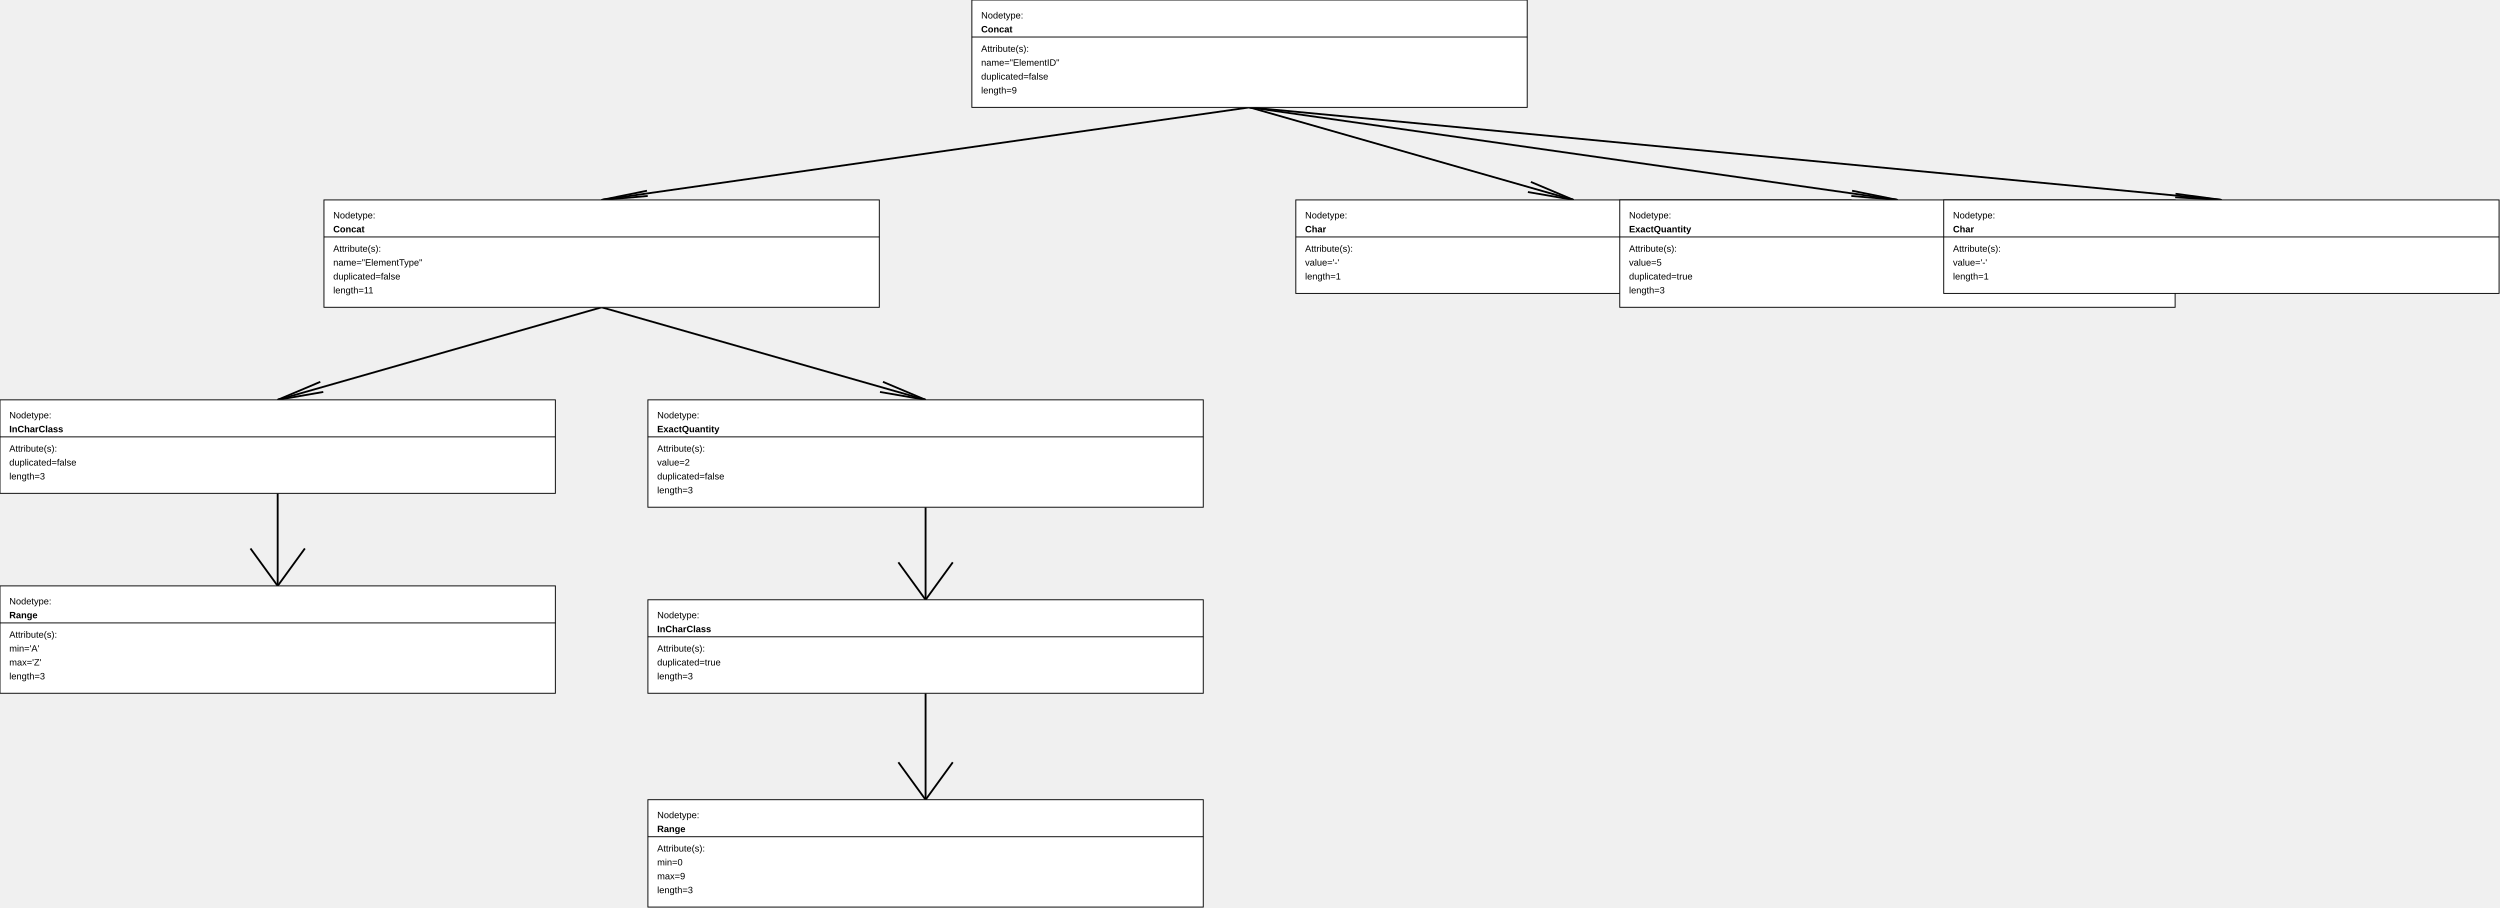
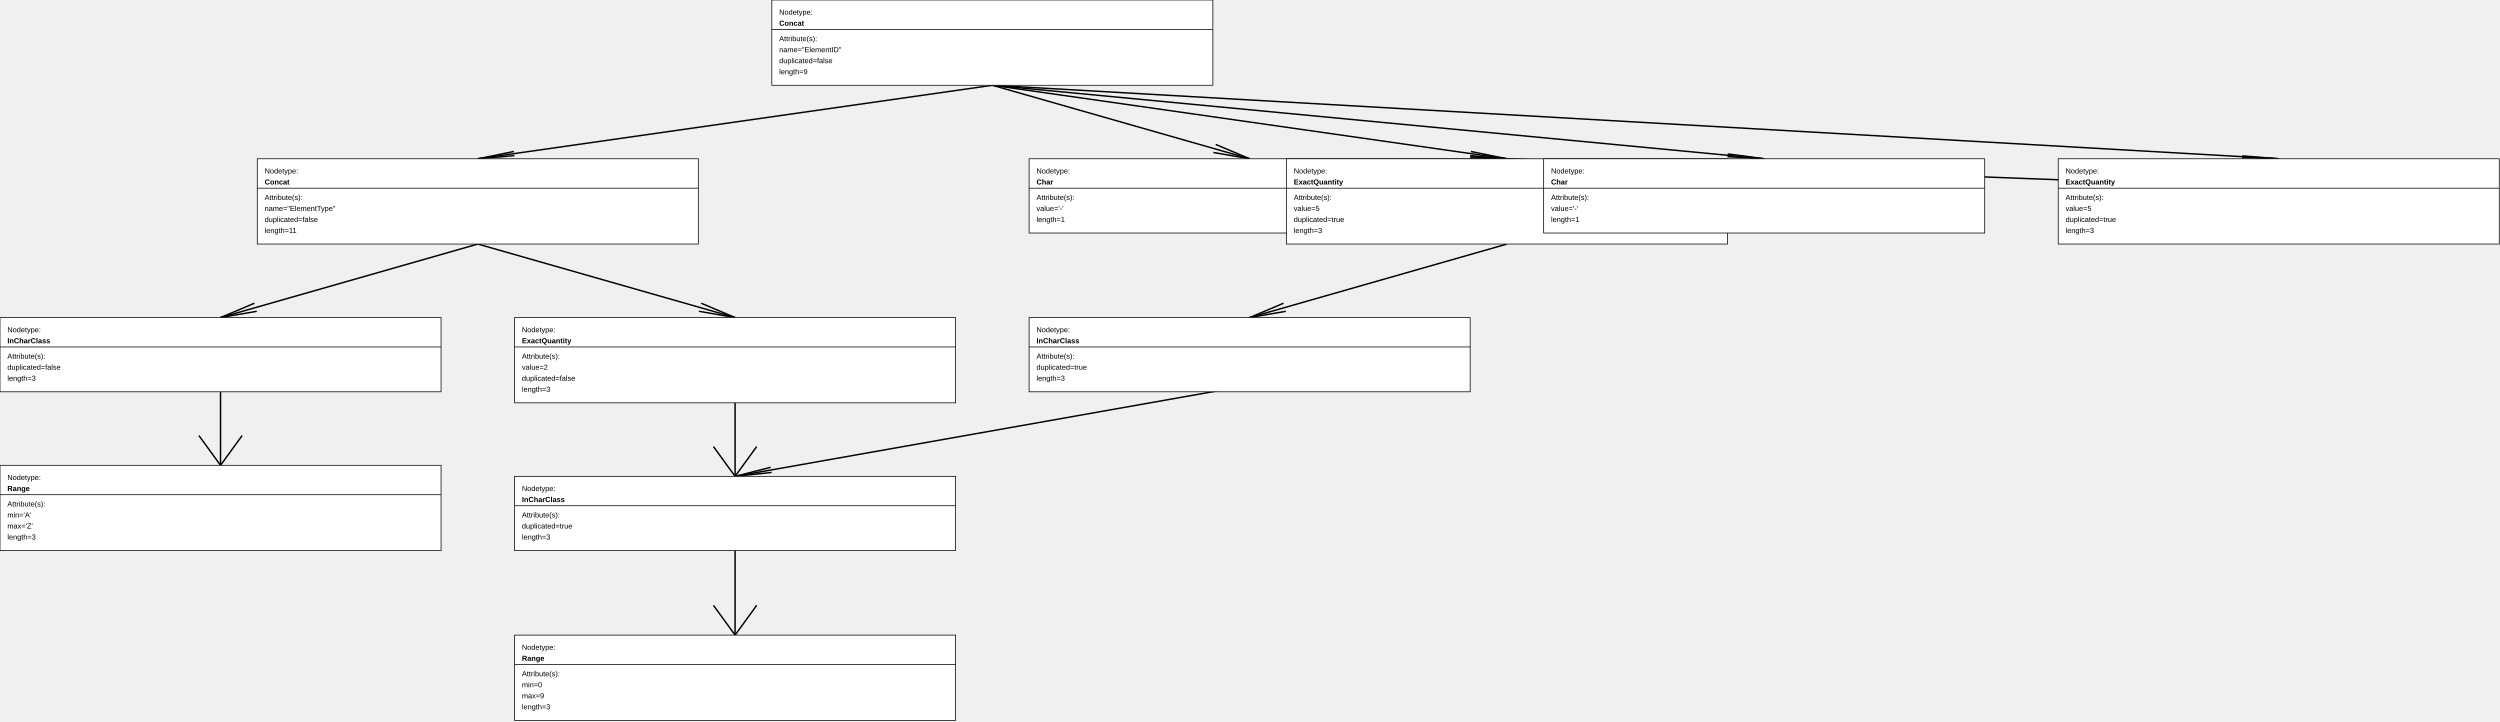
<svg xmlns="http://www.w3.org/2000/svg" version="1.1">
  <line y1="116" x2="650" style="stroke:black; stroke-width:2; " x1="1350" y2="216" />
  <line y1="206.067" x2="650.0" style="stroke:black; stroke-width:2; " x1="699.003" y2="216.0" />
  <line y1="211.72" x2="650.0" style="stroke:black; stroke-width:2; " x1="699.816" y2="216.0" />
  <line y1="116" x2="1700" style="stroke:black; stroke-width:2; " x1="1350" y2="216" />
  <line y1="196.529" x2="1700.0" style="stroke:black; stroke-width:2; " x1="1653.947" y2="216.0" />
  <line y1="207.47" x2="1700.0" style="stroke:black; stroke-width:2; " x1="1650.733" y2="216.0" />
  <line y1="116" x2="2050" style="stroke:black; stroke-width:2; " x1="1350" y2="216" />
  <line y1="206.067" x2="2050.0" style="stroke:black; stroke-width:2; " x1="2000.997" y2="216.0" />
  <line y1="211.72" x2="2050.0" style="stroke:black; stroke-width:2; " x1="2000.184" y2="216.0" />
  <line y1="116" x2="2400" style="stroke:black; stroke-width:2; " x1="1350" y2="216" />
  <line y1="209.353" x2="2400.0" style="stroke:black; stroke-width:2; " x1="2350.444" y2="216.0" />
  <line y1="213.144" x2="2400.0" style="stroke:black; stroke-width:2; " x1="2350.082" y2="216.0" />
+   <line y1="116" x2="3100" style="stroke:black; stroke-width:2; " x1="1350" y2="216" />
+   <line y1="212.004" x2="3100.0" style="stroke:black; stroke-width:2; " x1="3050.16" y2="216.0" />
+   <line y1="214.286" x2="3100.0" style="stroke:black; stroke-width:2; " x1="3050.029" y2="216.0" />
+   <line y1="256" x2="2050" style="stroke:black; stroke-width:2; " x1="3100" y2="216" />
+   <line y1="213.335" x2="2050.0" style="stroke:black; stroke-width:2; " x1="2000.071" y2="216.0" />
+   <line y1="214.857" x2="2050.0" style="stroke:black; stroke-width:2; " x1="2000.013" y2="216.0" />
  <line y1="332" x2="300" style="stroke:black; stroke-width:2; " x1="650" y2="432" />
  <line y1="412.529" x2="300.0" style="stroke:black; stroke-width:2; " x1="346.053" y2="432.0" />
  <line y1="423.47" x2="300.0" style="stroke:black; stroke-width:2; " x1="349.267" y2="432.0" />
  <line y1="332" x2="1000" style="stroke:black; stroke-width:2; " x1="650" y2="432" />
  <line y1="412.529" x2="1000.0" style="stroke:black; stroke-width:2; " x1="953.947" y2="432.0" />
  <line y1="423.47" x2="1000.0" style="stroke:black; stroke-width:2; " x1="950.733" y2="432.0" />
+   <line y1="332" x2="1700" style="stroke:black; stroke-width:2; " x1="2050" y2="432" />
+   <line y1="412.529" x2="1700.0" style="stroke:black; stroke-width:2; " x1="1746.053" y2="432.0" />
+   <line y1="423.47" x2="1700.0" style="stroke:black; stroke-width:2; " x1="1749.267" y2="432.0" />
+   <line y1="524" x2="1000" style="stroke:black; stroke-width:2; " x1="1700" y2="648" />
+   <line y1="635.727" x2="1000.0" style="stroke:black; stroke-width:2; " x1="1048.47" y2="648.0" />
+   <line y1="642.696" x2="1000.0" style="stroke:black; stroke-width:2; " x1="1049.718" y2="648.0" />
  <line y1="533" x2="300" style="stroke:black; stroke-width:2; " x1="300" y2="633" />
  <line y1="592.545" x2="300.0" style="stroke:black; stroke-width:2; " x1="329.384" y2="633.0" />
  <line y1="592.551" x2="300.0" style="stroke:black; stroke-width:2; " x1="270.608" y2="633.0" />
  <line y1="548" x2="1000" style="stroke:black; stroke-width:2; " x1="1000" y2="648" />
  <line y1="607.545" x2="1000.0" style="stroke:black; stroke-width:2; " x1="1029.384" y2="648.0" />
  <line y1="607.551" x2="1000.0" style="stroke:black; stroke-width:2; " x1="970.608" y2="648.0" />
  <line y1="749" x2="1000" style="stroke:black; stroke-width:2; " x1="1000" y2="864" />
  <line y1="823.545" x2="1000.0" style="stroke:black; stroke-width:2; " x1="1029.384" y2="864.0" />
  <line y1="823.551" x2="1000.0" style="stroke:black; stroke-width:2; " x1="970.608" y2="864.0" />
  <g style="font-size:10px; font-family:Arial; ">
    <rect style="stroke:black; stroke-width:1; fill:white; " height="116" width="600" y="0" x="1050" />
    <text y="20" x="1060">
      <tspan style="color: #7;">
Nodetype:</tspan>
    </text>
    <text y="35" x="1060">
      <tspan style="font-weight: bold; color: #7;">
Concat</tspan>
    </text>
    <line y1="40" x2="1650" style="stroke:black; stroke-width:1; " x1="1050" y2="40" />
    <text y="56" x="1060">
      <tspan style="color: #7;">
Attribute(s):</tspan>
    </text>
    <text y="71" x="1060">
      <tspan style="color: #7;">
name="ElementID"</tspan>
    </text>
    <text y="86" x="1060">
      <tspan style="color: #7;">
duplicated=false</tspan>
    </text>
    <text y="101" x="1060">
      <tspan style="color: #7;">
length=9</tspan>
    </text>
  </g>
  <g style="font-size:10px; font-family:Arial; ">
    <rect style="stroke:black; stroke-width:1; fill:white; " height="116" width="600" y="216" x="350" />
    <text y="236" x="360">
      <tspan style="color: #7;">
Nodetype:</tspan>
    </text>
    <text y="251" x="360">
      <tspan style="font-weight: bold; color: #7;">
Concat</tspan>
    </text>
    <line y1="256" x2="950" style="stroke:black; stroke-width:1; " x1="350" y2="256" />
    <text y="272" x="360">
      <tspan style="color: #7;">
Attribute(s):</tspan>
    </text>
    <text y="287" x="360">
      <tspan style="color: #7;">
name="ElementType"</tspan>
    </text>
    <text y="302" x="360">
      <tspan style="color: #7;">
duplicated=false</tspan>
    </text>
    <text y="317" x="360">
      <tspan style="color: #7;">
length=11</tspan>
    </text>
  </g>
  <g style="font-size:10px; font-family:Arial; ">
    <rect style="stroke:black; stroke-width:1; fill:white; " height="101" width="600" y="216" x="1400" />
    <text y="236" x="1410">
      <tspan style="color: #7;">
Nodetype:</tspan>
    </text>
    <text y="251" x="1410">
      <tspan style="font-weight: bold; color: #7;">
Char</tspan>
    </text>
    <line y1="256" x2="2000" style="stroke:black; stroke-width:1; " x1="1400" y2="256" />
    <text y="272" x="1410">
      <tspan style="color: #7;">
Attribute(s):</tspan>
    </text>
    <text y="287" x="1410">
      <tspan style="color: #7;">
value='-'</tspan>
    </text>
    <text y="302" x="1410">
      <tspan style="color: #7;">
length=1</tspan>
    </text>
  </g>
  <g style="font-size:10px; font-family:Arial; ">
    <rect style="stroke:black; stroke-width:1; fill:white; " height="116" width="600" y="216" x="1750" />
    <text y="236" x="1760">
      <tspan style="color: #7;">
Nodetype:</tspan>
    </text>
    <text y="251" x="1760">
      <tspan style="font-weight: bold; color: #7;">
ExactQuantity</tspan>
    </text>
    <line y1="256" x2="2350" style="stroke:black; stroke-width:1; " x1="1750" y2="256" />
    <text y="272" x="1760">
      <tspan style="color: #7;">
Attribute(s):</tspan>
    </text>
    <text y="287" x="1760">
      <tspan style="color: #7;">
value=5</tspan>
    </text>
    <text y="302" x="1760">
      <tspan style="color: #7;">
duplicated=true</tspan>
    </text>
    <text y="317" x="1760">
      <tspan style="color: #7;">
length=3</tspan>
    </text>
  </g>
  <g style="font-size:10px; font-family:Arial; ">
    <rect style="stroke:black; stroke-width:1; fill:white; " height="101" width="600" y="216" x="2100" />
    <text y="236" x="2110">
      <tspan style="color: #7;">
Nodetype:</tspan>
    </text>
    <text y="251" x="2110">
      <tspan style="font-weight: bold; color: #7;">
Char</tspan>
    </text>
    <line y1="256" x2="2700" style="stroke:black; stroke-width:1; " x1="2100" y2="256" />
    <text y="272" x="2110">
      <tspan style="color: #7;">
Attribute(s):</tspan>
    </text>
    <text y="287" x="2110">
      <tspan style="color: #7;">
value='-'</tspan>
    </text>
    <text y="302" x="2110">
      <tspan style="color: #7;">
length=1</tspan>
    </text>
  </g>
  <g style="font-size:10px; font-family:Arial; ">
+     <rect style="stroke:black; stroke-width:1; fill:white; " height="116" width="600" y="216" x="2800" />
+     <text y="236" x="2810">
+       <tspan style="color: #7;">
+ Nodetype:</tspan>
+     </text>
+     <text y="251" x="2810">
+       <tspan style="font-weight: bold; color: #7;">
+ ExactQuantity</tspan>
+     </text>
+     <line y1="256" x2="3400" style="stroke:black; stroke-width:1; " x1="2800" y2="256" />
+     <text y="272" x="2810">
+       <tspan style="color: #7;">
+ Attribute(s):</tspan>
+     </text>
+     <text y="287" x="2810">
+       <tspan style="color: #7;">
+ value=5</tspan>
+     </text>
+     <text y="302" x="2810">
+       <tspan style="color: #7;">
+ duplicated=true</tspan>
+     </text>
+     <text y="317" x="2810">
+       <tspan style="color: #7;">
+ length=3</tspan>
+     </text>
+   </g>
+   <g style="font-size:10px; font-family:Arial; ">
    <rect style="stroke:black; stroke-width:1; fill:white; " height="101" width="600" y="432" x="0" />
    <text y="452" x="10">
      <tspan style="color: #7;">
Nodetype:</tspan>
    </text>
    <text y="467" x="10">
      <tspan style="font-weight: bold; color: #7;">
InCharClass</tspan>
    </text>
    <line y1="472" x2="600" style="stroke:black; stroke-width:1; " x1="0" y2="472" />
    <text y="488" x="10">
      <tspan style="color: #7;">
Attribute(s):</tspan>
    </text>
    <text y="503" x="10">
      <tspan style="color: #7;">
duplicated=false</tspan>
    </text>
    <text y="518" x="10">
      <tspan style="color: #7;">
length=3</tspan>
    </text>
  </g>
  <g style="font-size:10px; font-family:Arial; ">
    <rect style="stroke:black; stroke-width:1; fill:white; " height="116" width="600" y="432" x="700" />
    <text y="452" x="710">
      <tspan style="color: #7;">
Nodetype:</tspan>
    </text>
    <text y="467" x="710">
      <tspan style="font-weight: bold; color: #7;">
ExactQuantity</tspan>
    </text>
    <line y1="472" x2="1300" style="stroke:black; stroke-width:1; " x1="700" y2="472" />
    <text y="488" x="710">
      <tspan style="color: #7;">
Attribute(s):</tspan>
    </text>
    <text y="503" x="710">
      <tspan style="color: #7;">
value=2</tspan>
    </text>
    <text y="518" x="710">
      <tspan style="color: #7;">
duplicated=false</tspan>
    </text>
    <text y="533" x="710">
      <tspan style="color: #7;">
length=3</tspan>
    </text>
  </g>
  <g style="font-size:10px; font-family:Arial; ">
+     <rect style="stroke:black; stroke-width:1; fill:white; " height="101" width="600" y="432" x="1400" />
+     <text y="452" x="1410">
+       <tspan style="color: #7;">
+ Nodetype:</tspan>
+     </text>
+     <text y="467" x="1410">
+       <tspan style="font-weight: bold; color: #7;">
+ InCharClass</tspan>
+     </text>
+     <line y1="472" x2="2000" style="stroke:black; stroke-width:1; " x1="1400" y2="472" />
+     <text y="488" x="1410">
+       <tspan style="color: #7;">
+ Attribute(s):</tspan>
+     </text>
+     <text y="503" x="1410">
+       <tspan style="color: #7;">
+ duplicated=true</tspan>
+     </text>
+     <text y="518" x="1410">
+       <tspan style="color: #7;">
+ length=3</tspan>
+     </text>
+   </g>
+   <g style="font-size:10px; font-family:Arial; ">
    <rect style="stroke:black; stroke-width:1; fill:white; " height="116" width="600" y="633" x="0" />
    <text y="653" x="10">
      <tspan style="color: #7;">
Nodetype:</tspan>
    </text>
    <text y="668" x="10">
      <tspan style="font-weight: bold; color: #7;">
Range</tspan>
    </text>
    <line y1="673" x2="600" style="stroke:black; stroke-width:1; " x1="0" y2="673" />
    <text y="689" x="10">
      <tspan style="color: #7;">
Attribute(s):</tspan>
    </text>
    <text y="704" x="10">
      <tspan style="color: #7;">
min='A'</tspan>
    </text>
    <text y="719" x="10">
      <tspan style="color: #7;">
max='Z'</tspan>
    </text>
    <text y="734" x="10">
      <tspan style="color: #7;">
length=3</tspan>
    </text>
  </g>
  <g style="font-size:10px; font-family:Arial; ">
    <rect style="stroke:black; stroke-width:1; fill:white; " height="101" width="600" y="648" x="700" />
    <text y="668" x="710">
      <tspan style="color: #7;">
Nodetype:</tspan>
    </text>
    <text y="683" x="710">
      <tspan style="font-weight: bold; color: #7;">
InCharClass</tspan>
    </text>
    <line y1="688" x2="1300" style="stroke:black; stroke-width:1; " x1="700" y2="688" />
    <text y="704" x="710">
      <tspan style="color: #7;">
Attribute(s):</tspan>
    </text>
    <text y="719" x="710">
      <tspan style="color: #7;">
duplicated=true</tspan>
    </text>
    <text y="734" x="710">
      <tspan style="color: #7;">
length=3</tspan>
    </text>
  </g>
  <g style="font-size:10px; font-family:Arial; ">
    <rect style="stroke:black; stroke-width:1; fill:white; " height="116" width="600" y="864" x="700" />
    <text y="884" x="710">
      <tspan style="color: #7;">
Nodetype:</tspan>
    </text>
    <text y="899" x="710">
      <tspan style="font-weight: bold; color: #7;">
Range</tspan>
    </text>
    <line y1="904" x2="1300" style="stroke:black; stroke-width:1; " x1="700" y2="904" />
    <text y="920" x="710">
      <tspan style="color: #7;">
Attribute(s):</tspan>
    </text>
    <text y="935" x="710">
      <tspan style="color: #7;">
min=0</tspan>
    </text>
    <text y="950" x="710">
      <tspan style="color: #7;">
max=9</tspan>
    </text>
    <text y="965" x="710">
      <tspan style="color: #7;">
length=3</tspan>
    </text>
  </g>
</svg>
